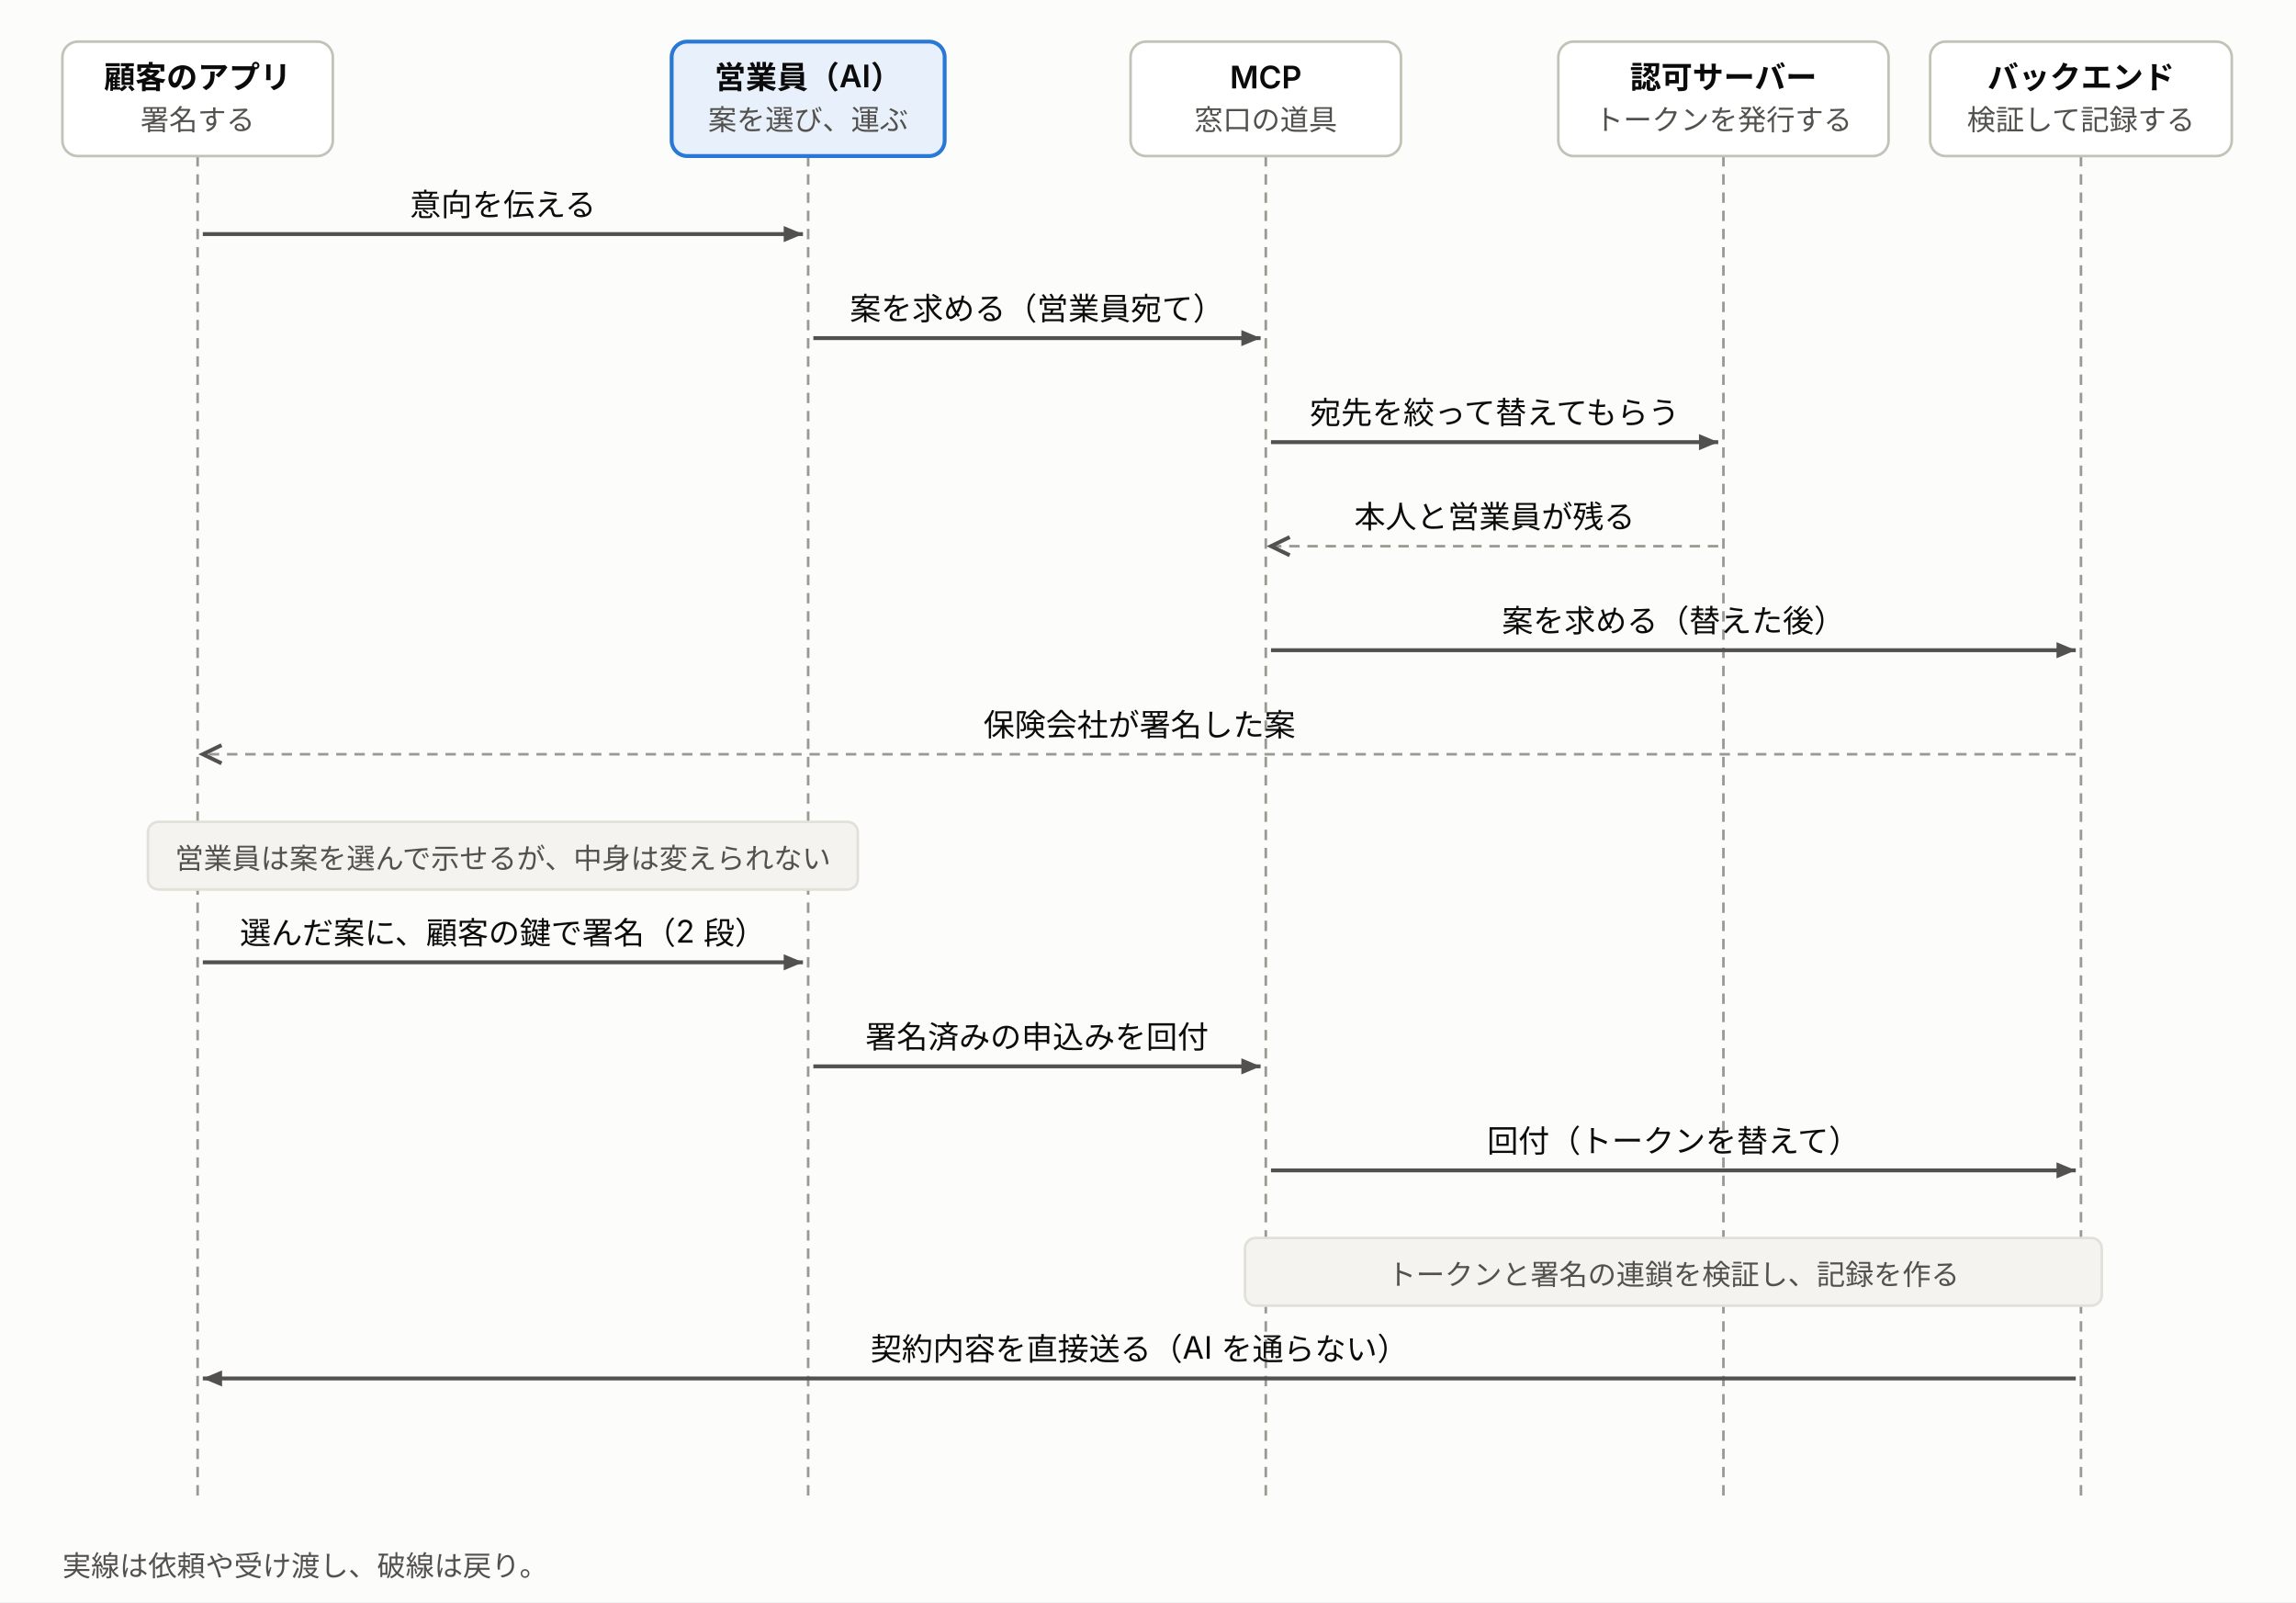
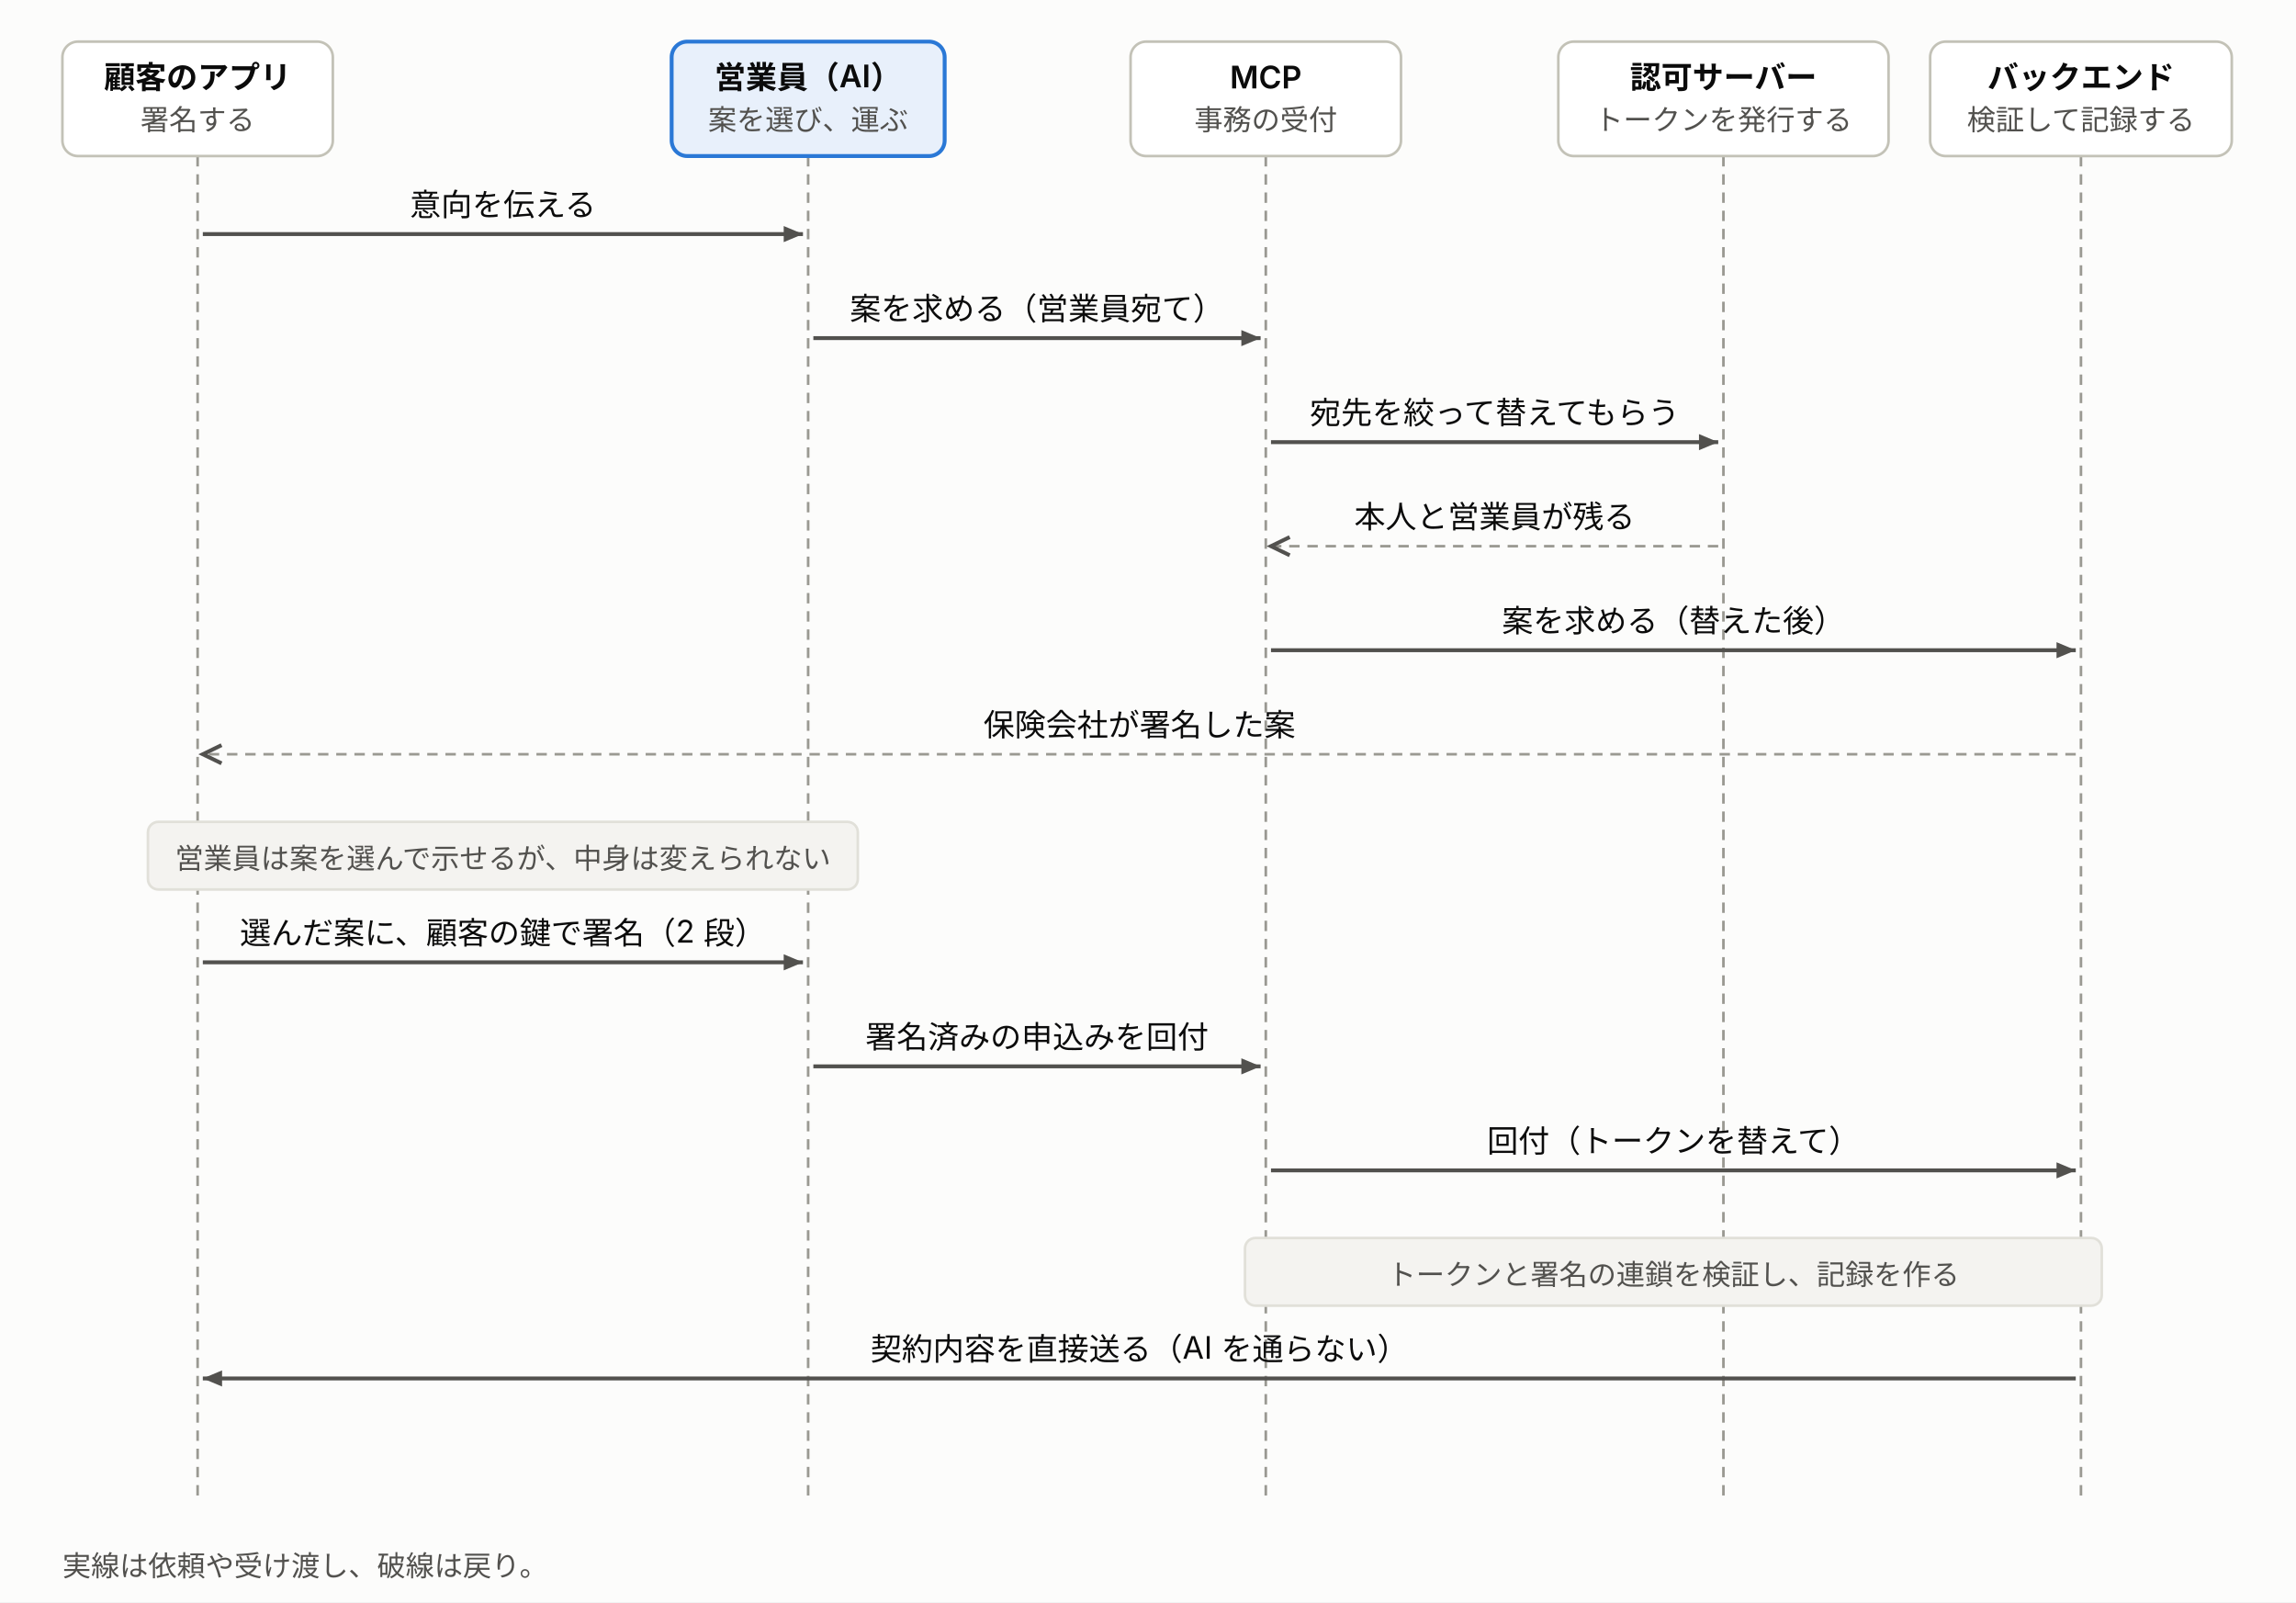
<svg xmlns="http://www.w3.org/2000/svg" viewBox="0 0 883 616" width="883" height="616" role="img" aria-labelledby="t d">
  <style>
  svg { font-family: system-ui, -apple-system, "Hiragino Sans", "Noto Sans JP", sans-serif; }
  .bg { fill: #fcfcfb; } .ink { fill: #0b0b0b; } .ink2 { fill: #52514e; } .ink3 { fill: #898781; } .grid { stroke: #e1e0d9; stroke-width: 1; } .axis { stroke: #c3c2b7; stroke-width: 1; }
  .box { fill: #ffffff; stroke: #c3c2b7; stroke-width: 1; } .grp { fill: #f4f3f0; stroke: #e1e0d9; stroke-width: 1; } .track { fill: #e1e0d9; }
  .k1 { fill: #e8f0fb; stroke: #2a78d6; stroke-width: 1.5; } .k2 { fill: #fdeee7; stroke: #eb6834; stroke-width: 1.5; }
  .kadd { fill: #e6f6ef; stroke: #1baf7a; stroke-width: 1.5; } .krem { fill: #fdeceb; stroke: #e34948; stroke-width: 1.5; stroke-dasharray: 5 3; }
  .line { stroke: #52514e; stroke-width: 1.5; fill: none; } .dash { stroke: #9a9992; stroke-width: 1; stroke-dasharray: 4 3; fill: none; } .head { fill: #52514e; }
  .ladd { stroke: #1baf7a; stroke-width: 2; fill: none; } .lrem { stroke: #e34948; stroke-width: 1.5; stroke-dasharray: 5 3; fill: none; } .hadd { fill: #1baf7a; } .hrem { fill: #e34948; }
  .l1, .l2, .l3, .lg { stroke-width: 2; fill: none; stroke-linejoin: round; stroke-linecap: round; } .l1 { stroke: #2a78d6; } .l2 { stroke: #eb6834; } .l3 { stroke: #1baf7a; } .lg { stroke: #898781; }
  .link { stroke: #c3c2b7; stroke-width: 3; stroke-linecap: round; } .ring { stroke: #fcfcfb; stroke-width: 2; } .mark { stroke: #0b0b0b; stroke-width: 1.5; } .today { stroke: #0b0b0b; stroke-width: 1.5; }
  .s1 { fill: #2a78d6; } .s2 { fill: #eb6834; } .s3 { fill: #1baf7a; } .s4 { fill: #eda100; } .s5 { fill: #e87ba4; } .gray { fill: #898781; } .onfill { fill: #0b0b0b; }
  .h1 { fill: #cde2fb; } .h2 { fill: #86b6ef; } .h3 { fill: #3987e5; } .h4 { fill: #1c5cab; } .h5 { fill: #0d366b; }
  .t1, .t2, .t3 { fill: #0b0b0b; } .t4, .t5 { fill: #ffffff; }
  .ok { fill: #0ca30c; } .warn { fill: #fab219; } .bad { fill: #d03b3b; } .glyph { stroke: #ffffff; stroke-width: 2; fill: none; stroke-linecap: round; stroke-linejoin: round; }
  @media (prefers-color-scheme: dark) {
    .bg { fill: #1a1a19; } .ink { fill: #f0efec; } .ink2 { fill: #c3c2b7; } .ink3 { fill: #898781; } .grid { stroke: #2c2c2a; } .axis { stroke: #383835; }
    .box { fill: #242422; stroke: #4a4a46; } .grp { fill: #20201f; stroke: #2c2c2a; } .track { fill: #2c2c2a; }
    .k1 { fill: #17263a; stroke: #3987e5; } .k2 { fill: #3a2218; stroke: #d95926; }
    .kadd { fill: #12281f; stroke: #199e70; } .krem { fill: #3a1c1c; stroke: #e66767; }
    .line { stroke: #c3c2b7; } .dash { stroke: #7a7972; } .head { fill: #c3c2b7; }
    .ladd { stroke: #199e70; } .lrem { stroke: #e66767; } .hadd { fill: #199e70; } .hrem { fill: #e66767; }
    .l1 { stroke: #3987e5; } .l2 { stroke: #d95926; } .l3 { stroke: #199e70; }
    .link { stroke: #5a5a55; } .ring { stroke: #1a1a19; } .mark { stroke: #f0efec; } .today { stroke: #f0efec; }
    .s1 { fill: #3987e5; } .s2 { fill: #d95926; } .s3 { fill: #199e70; } .s4 { fill: #c98500; } .s5 { fill: #d55181; }
    .h1 { fill: #0d366b; } .h2 { fill: #184f95; } .h3 { fill: #256abf; } .h4 { fill: #3987e5; } .h5 { fill: #9ec5f4; }
    .t1, .t2, .t3 { fill: #f0efec; } .t4, .t5 { fill: #0b0b0b; }
  }
</style>
  <rect class="bg" width="883" height="616" />
  <line class="dash" x1="76" x2="76" y1="60" y2="578" />
  <line class="dash" x1="310.8" x2="310.8" y1="60" y2="578" />
  <line class="dash" x1="486.8" x2="486.8" y1="60" y2="578" />
  <line class="dash" x1="662.8" x2="662.8" y1="60" y2="578" />
  <line class="dash" x1="800.3" x2="800.3" y1="60" y2="578" />
  <rect class="box" x="24" y="16" width="104" height="44" rx="6" />
  <text x="76" y="34" class="ink" font-size="12" text-anchor="middle" font-weight="600">顧客のアプリ</text>
  <text x="76" y="50" class="ink2" font-size="11" text-anchor="middle" font-weight="400">署名する</text>
  <rect class="k1" x="258.3" y="16" width="105" height="44" rx="6" />
  <text x="310.8" y="34" class="ink" font-size="12" text-anchor="middle" font-weight="600">営業員（AI）</text>
  <text x="310.8" y="50" class="ink2" font-size="11" text-anchor="middle" font-weight="400">案を選び、運ぶ</text>
  <rect class="box" x="434.8" y="16" width="104" height="44" rx="6" />
  <text x="486.8" y="34" class="ink" font-size="12" text-anchor="middle" font-weight="600">MCP</text>
-   <text x="486.8" y="50" class="ink2" font-size="11" text-anchor="middle" font-weight="400">窓口の道具</text>
+   <text x="486.8" y="50" class="ink2" font-size="11" text-anchor="middle" font-weight="400">事務の受付</text>
  <rect class="box" x="599.3" y="16" width="127" height="44" rx="6" />
  <text x="662.8" y="34" class="ink" font-size="12" text-anchor="middle" font-weight="600">認可サーバー</text>
  <text x="662.8" y="50" class="ink2" font-size="11" text-anchor="middle" font-weight="400">トークンを発行する</text>
  <rect class="box" x="742.3" y="16" width="116" height="44" rx="6" />
  <text x="800.3" y="34" class="ink" font-size="12" text-anchor="middle" font-weight="600">バックエンド</text>
  <text x="800.3" y="50" class="ink2" font-size="11" text-anchor="middle" font-weight="400">検証して記録する</text>
  <polyline class="line" points="78,90 308.8,90" />
  <polygon class="head" points="308.8,90 301.4,86.9 301.4,93.1" />
  <text x="193.4" y="83" class="ink" font-size="12" text-anchor="middle" font-weight="400">意向を伝える</text>
  <polyline class="line" points="312.8,130 484.8,130" />
  <polygon class="head" points="484.8,130 477.4,126.9 477.4,133.1" />
  <text x="398.8" y="123" class="ink" font-size="12" text-anchor="middle" font-weight="400">案を求める（営業員宛て）</text>
  <polyline class="line" points="488.8,170 660.8,170" />
  <polygon class="head" points="660.8,170 653.4,166.9 653.4,173.1" />
  <text x="574.8" y="163" class="ink" font-size="12" text-anchor="middle" font-weight="400">宛先を絞って替えてもらう</text>
  <polyline class="dash" points="660.8,210 488.8,210" />
  <polyline class="line" points="496,213.5 488.8,210 496,206.5" />
  <text x="574.8" y="203" class="ink" font-size="12" text-anchor="middle" font-weight="400">本人と営業員が残る</text>
  <polyline class="line" points="488.8,250 798.3,250" />
  <polygon class="head" points="798.3,250 790.9,246.9 790.9,253.1" />
  <text x="643.6" y="243" class="ink" font-size="12" text-anchor="middle" font-weight="400">案を求める（替えた後）</text>
  <polyline class="dash" points="798.3,290 78,290" />
  <polyline class="line" points="85.2,293.5 78,290 85.2,286.5" />
  <text x="438.2" y="283" class="ink" font-size="12" text-anchor="middle" font-weight="400">保険会社が署名した案</text>
  <rect class="grp" x="56.9" y="316" width="273" height="26" rx="4" />
  <text x="193.4" y="334" class="ink2" font-size="11" text-anchor="middle" font-weight="400">営業員は案を選んで示せるが、中身は変えられない</text>
  <polyline class="line" points="78,370 308.8,370" />
  <polygon class="head" points="308.8,370 301.4,366.9 301.4,373.1" />
  <text x="193.4" y="363" class="ink" font-size="12" text-anchor="middle" font-weight="400">選んだ案に、顧客の鍵で署名（2 段）</text>
  <polyline class="line" points="312.8,410 484.8,410" />
  <polygon class="head" points="484.8,410 477.4,406.9 477.4,413.1" />
  <text x="398.8" y="403" class="ink" font-size="12" text-anchor="middle" font-weight="400">署名済みの申込みを回付</text>
  <polyline class="line" points="488.8,450 798.3,450" />
  <polygon class="head" points="798.3,450 790.9,446.9 790.9,453.1" />
  <text x="643.6" y="443" class="ink" font-size="12" text-anchor="middle" font-weight="400">回付（トークンを替えて）</text>
  <rect class="grp" x="478.8" y="476" width="329.5" height="26" rx="4" />
  <text x="643.6" y="494" class="ink2" font-size="11" text-anchor="middle" font-weight="400">トークンと署名の連鎖を検証し、記録を作る</text>
  <polyline class="line" points="798.3,530 78,530" />
  <polygon class="head" points="78,530 85.4,533.1 85.4,526.9" />
  <text x="438.2" y="523" class="ink" font-size="12" text-anchor="middle" font-weight="400">契約内容を直接送る（AI を通らない）</text>
  <text x="24" y="606" class="ink2" font-size="11" text-anchor="start" font-weight="400">実線は依頼や受け渡し、破線は戻り。</text>
</svg>
